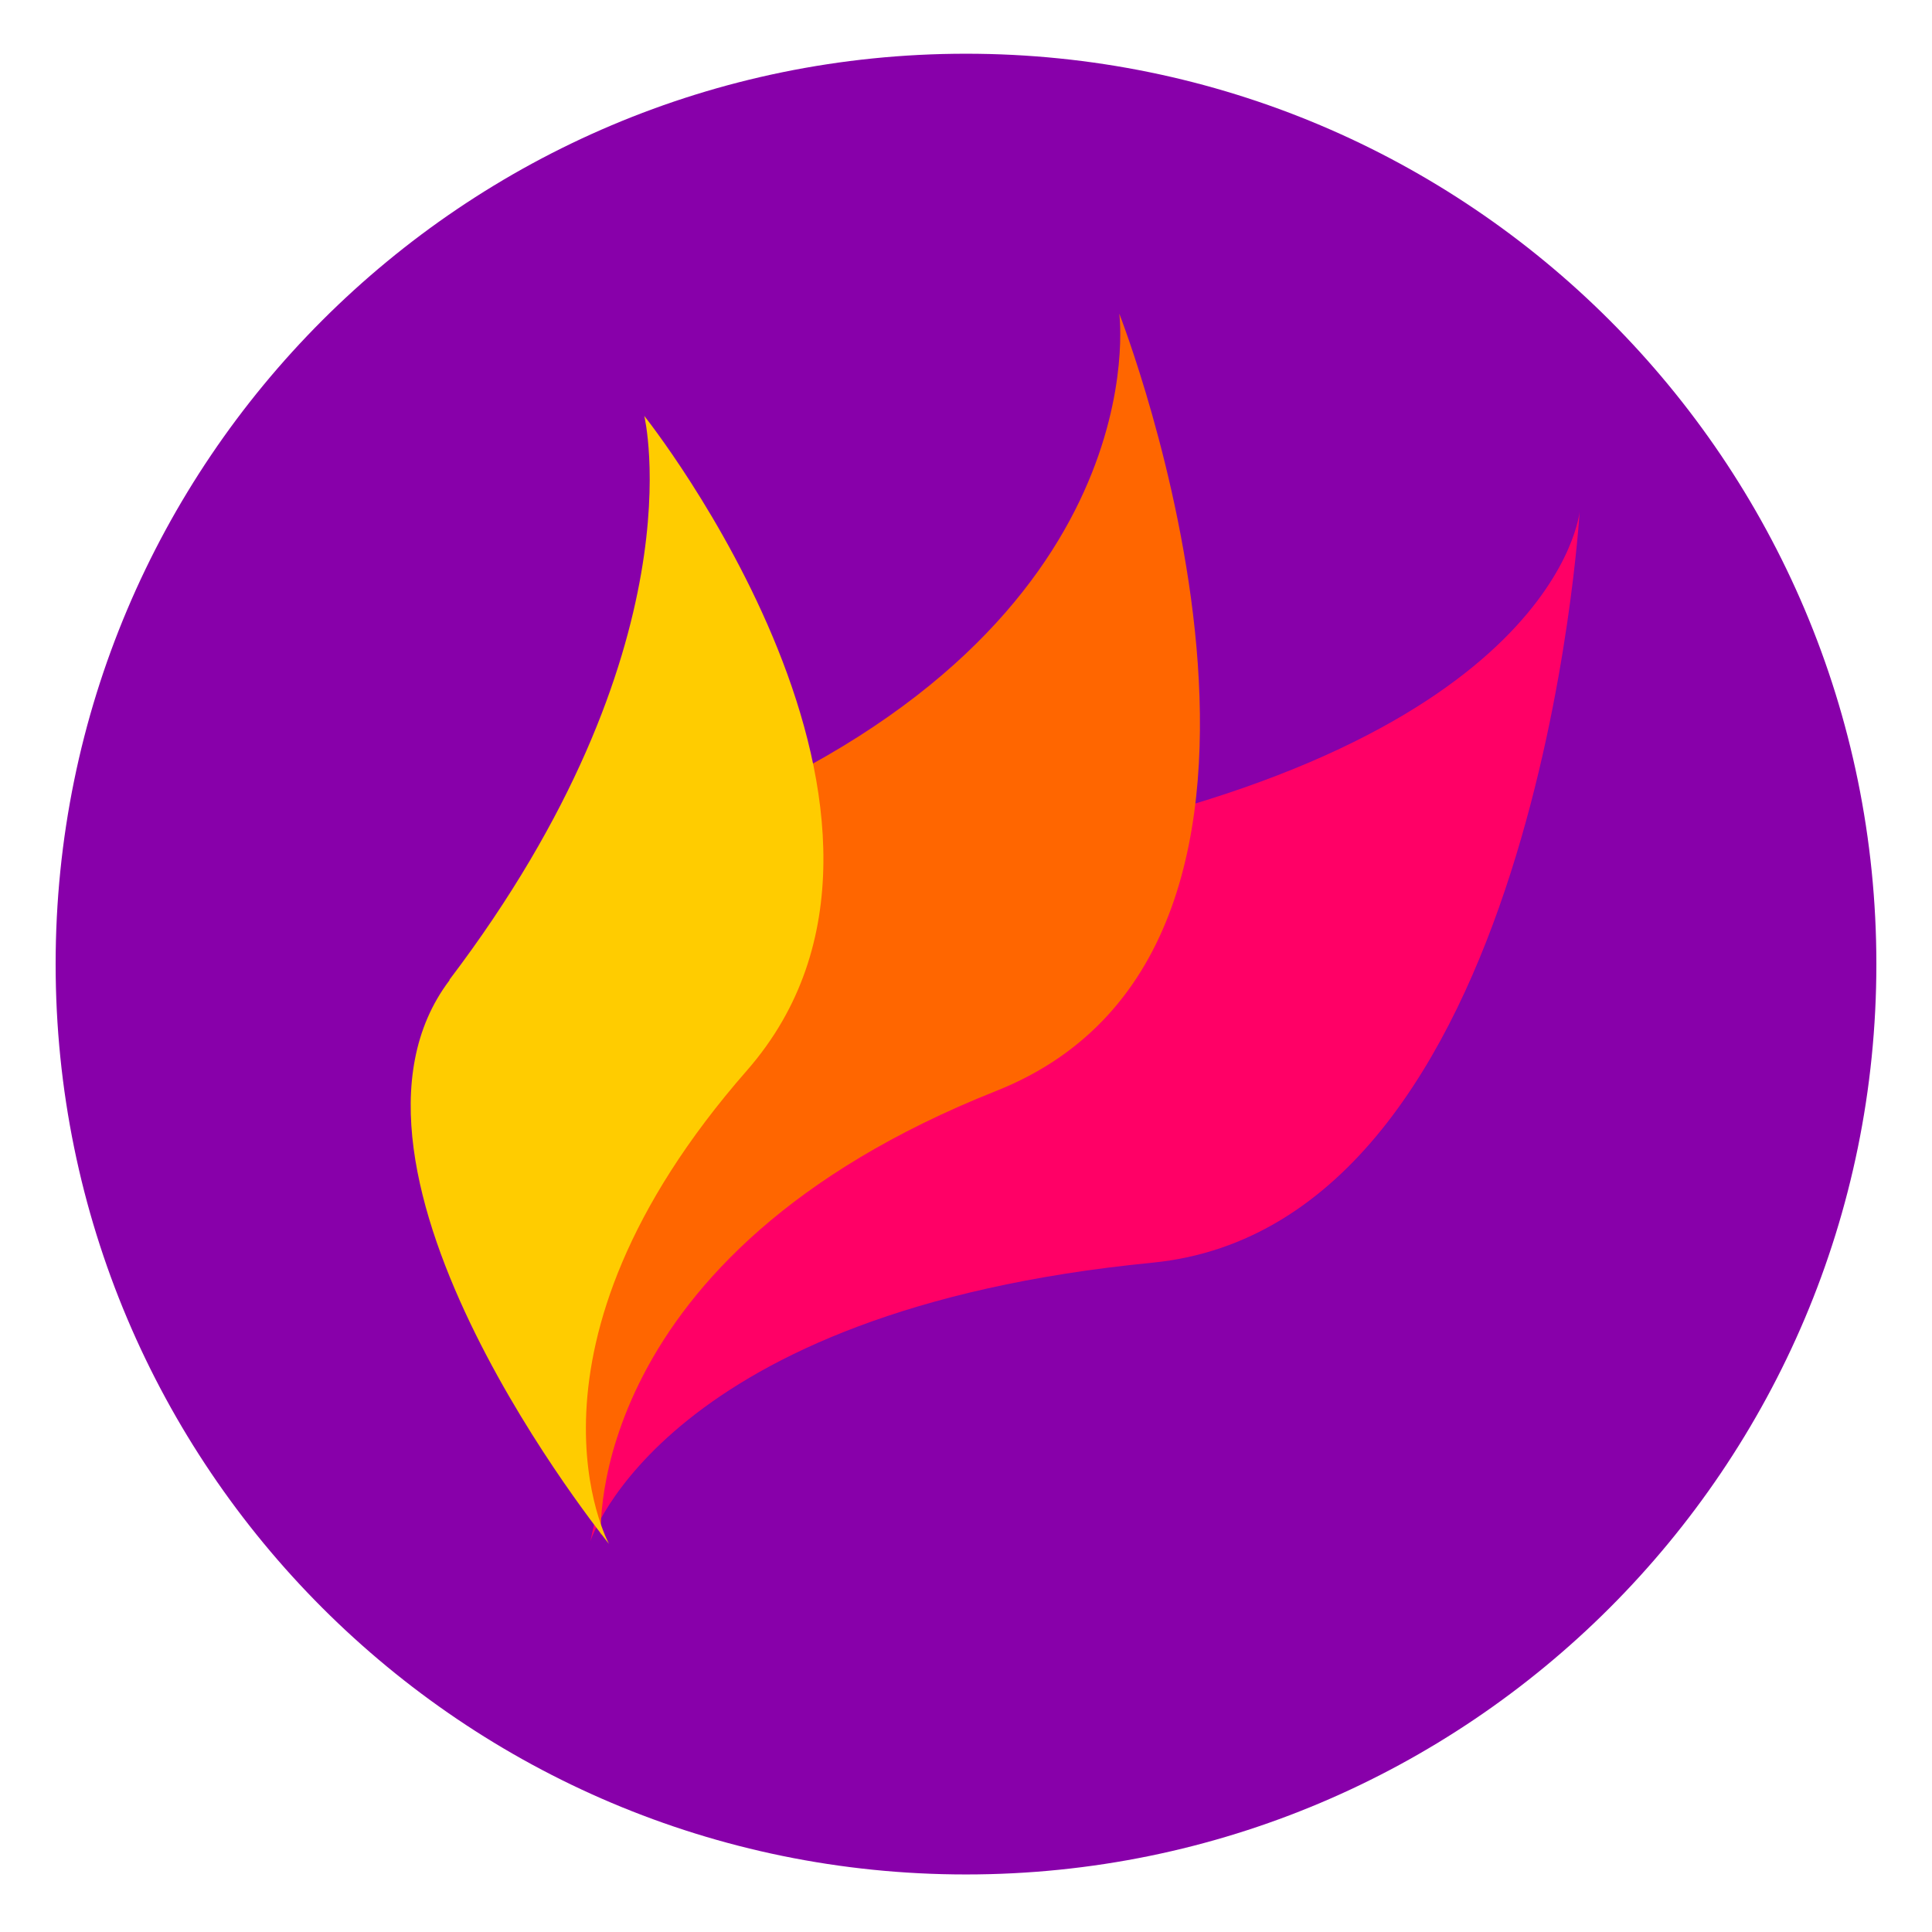
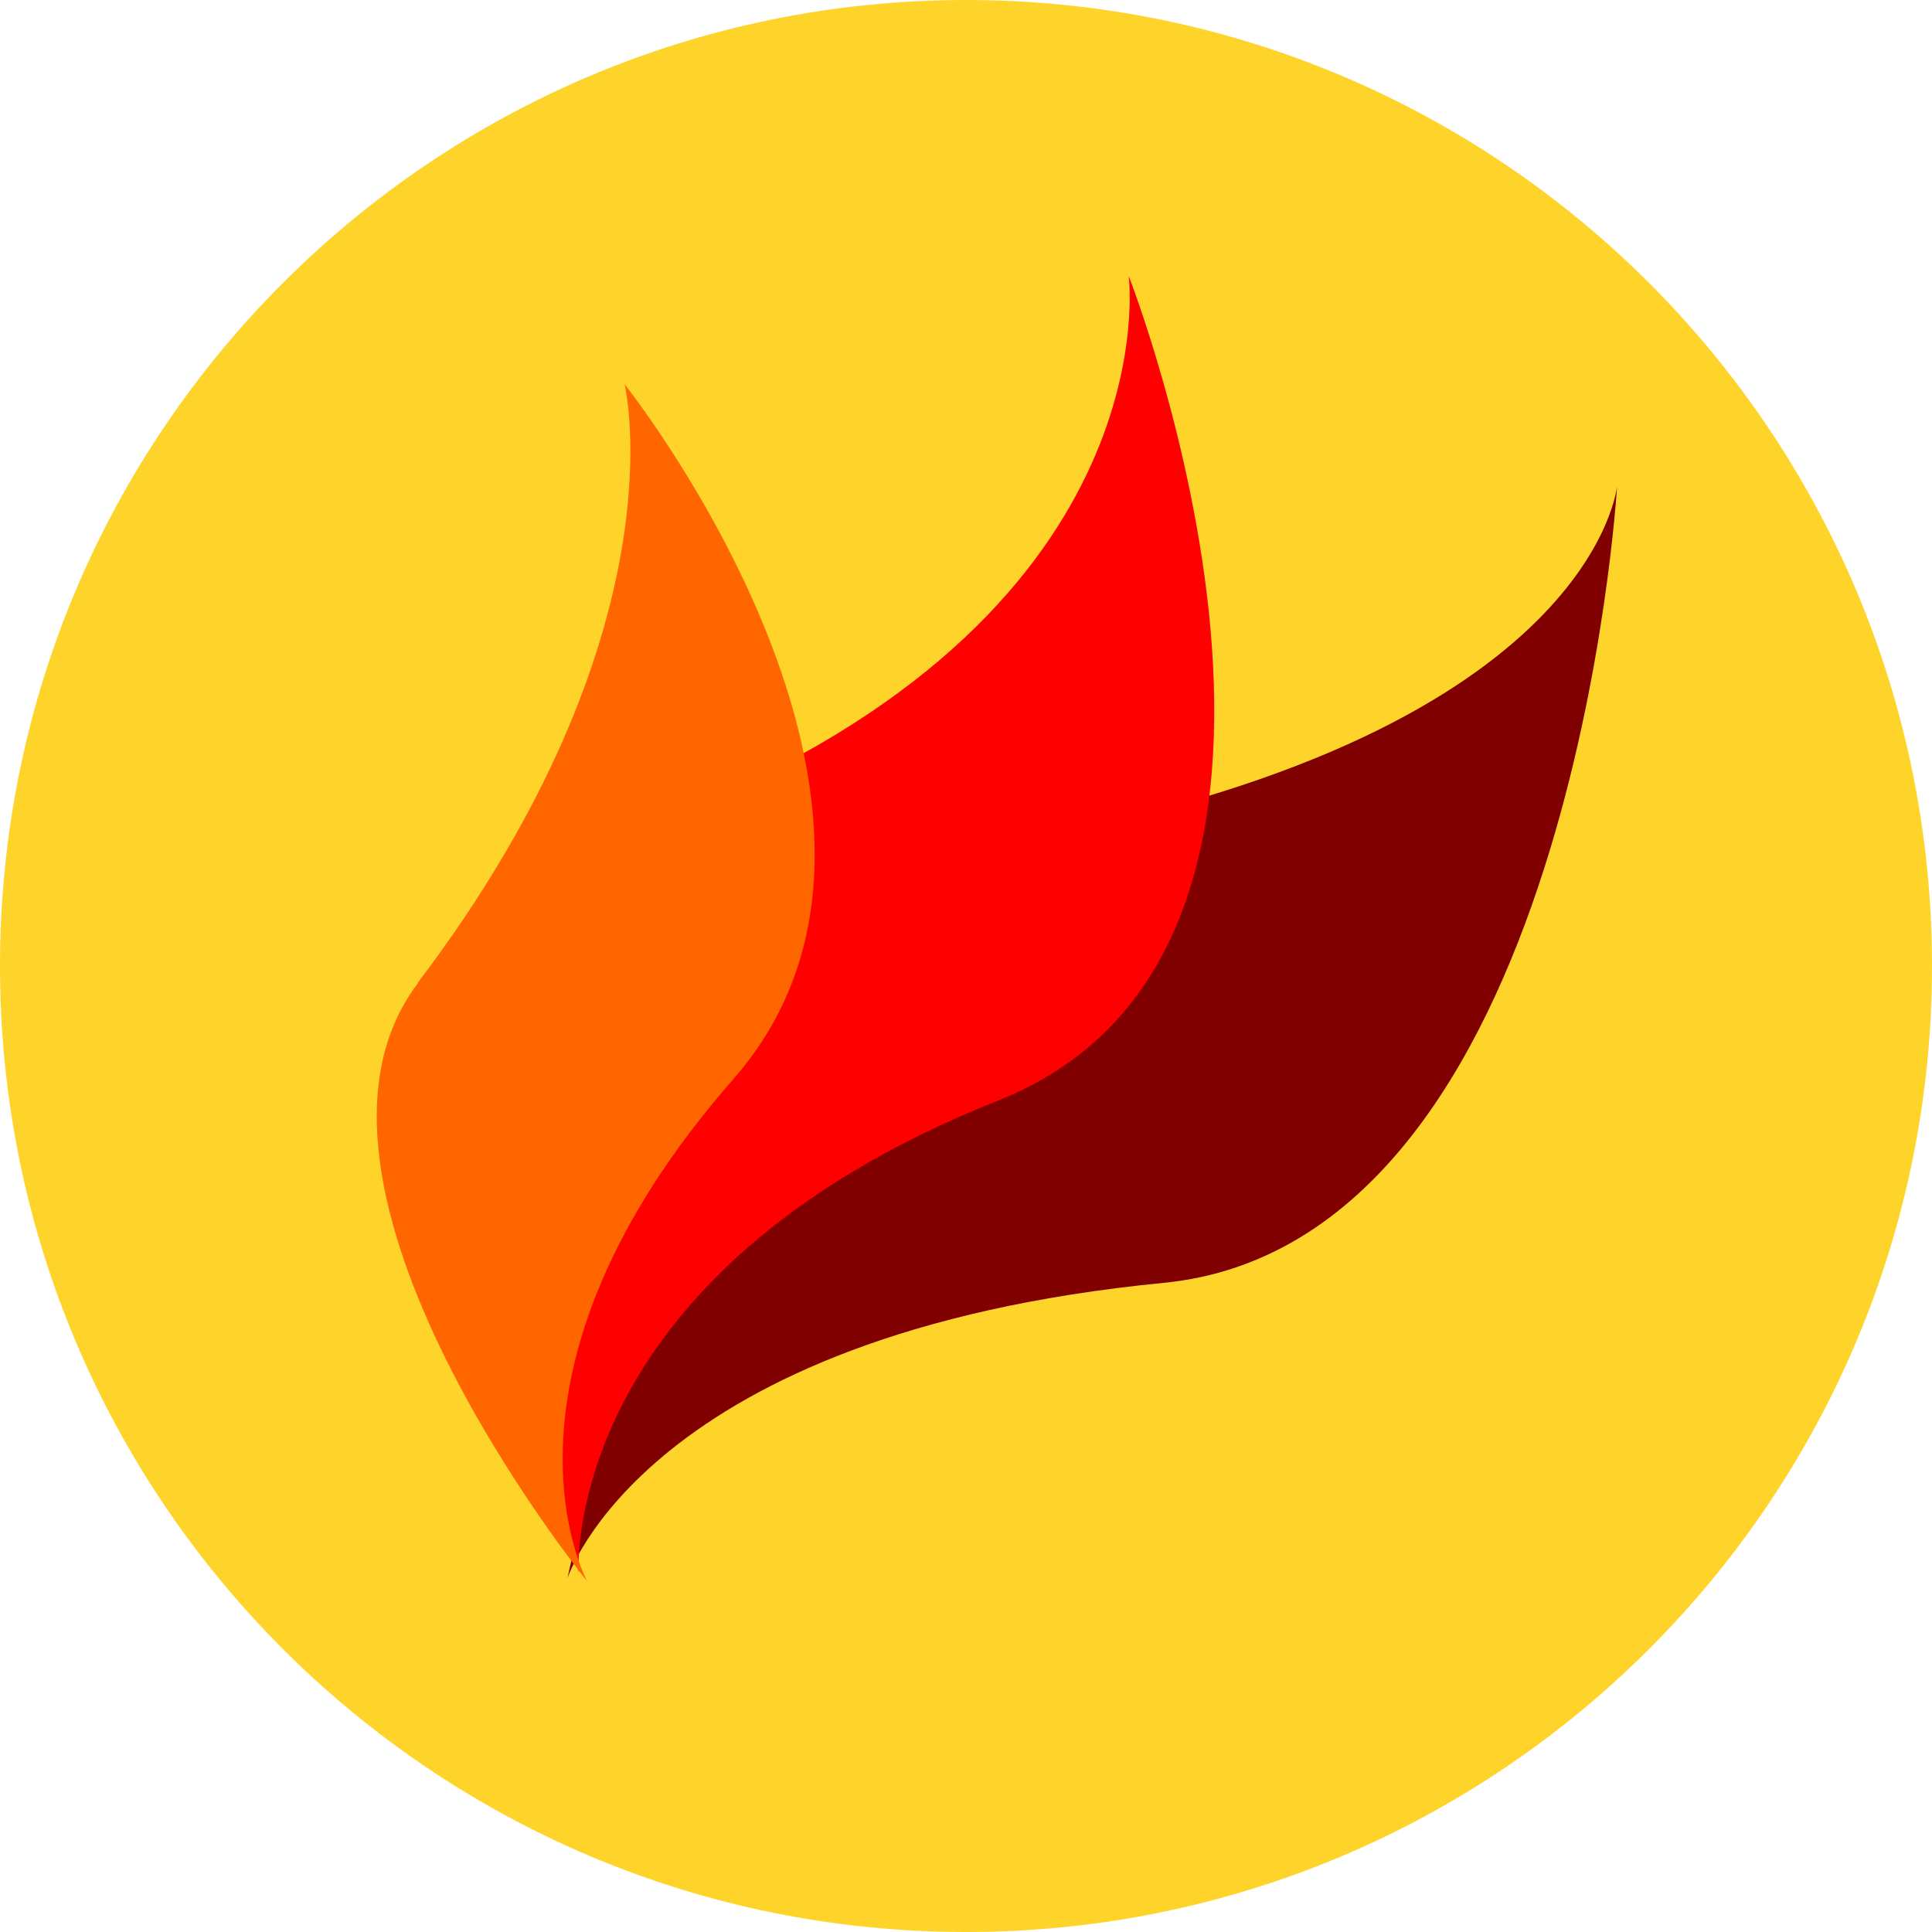
- <svg xmlns="http://www.w3.org/2000/svg" version="1.1" viewBox="0 0 64 64" width="64" height="64" id="svg4">
-   <defs id="defs4" />
-   <g id="g5" transform="matrix(0.9424079,0,0,0.9424079,1.842947,1.779597)">
-     <path fill="#8800aa" d="M 32,0 A 32,32 0 0 1 32,64 32,32 0 0 1 32,0 Z" id="path1" style="display:inline" />
-     <path fill="#ff0066" d="m 34.302,27.764 c 18.554,-3.581 19.267,-11.673 19.267,-11.673 0,0 -1.461,25.078 -15.021,26.405 -17.183,1.681 -19.75,9.787 -19.75,9.787 0,0 4.595,-22.413 15.504,-24.519 z" id="path2" style="display:inline" />
-     <path fill="#ff6600" d="M 23.106,26.657 C 38.828,20 37.388,9.137 37.388,9.137 c 0,0 8.68,22.158 -4.332,27.324 -14.536,5.771 -13.889,15.628 -13.889,15.628 0,0 -5.293,-21.522 3.94,-25.432 z" id="path3" style="display:inline" />
-     <path fill="#ffcc00" d="M 13.845,32.548 C 22.678,20.9 20.691,12.731 20.691,12.731 c 0,0 11.309,14.19 3.616,23 -8.602,9.818 -4.856,16.649 -4.856,16.649 0,0 -10.672,-13.132 -5.606,-19.812 z" id="path4" style="display:inline" />
-   </g>
+ <svg xmlns="http://www.w3.org/2000/svg" version="1.1" viewBox="0 0 64 64" width="64" height="64" id="svg10">
+   <defs id="defs14" />
+   <path fill="#80a" d="M 32,0 A 32,32 0 0 1 32,64 32,32 0 0 1 32,0 Z" id="path2" style="fill:#ffd42a" />
+   <path fill="#f06" d="m 34.302,27.764 c 18.554,-3.581 19.267,-11.673 19.267,-11.673 0,0 -1.461,25.078 -15.021,26.405 -17.183,1.681 -19.75,9.787 -19.75,9.787 0,0 4.595,-22.413 15.504,-24.519 z" id="path4" style="fill:#800000" />
+   <path fill="#f60" d="M 23.106,26.657 C 38.828,20 37.388,9.137 37.388,9.137 c 0,0 8.68,22.158 -4.332,27.324 -14.536,5.771 -13.889,15.628 -13.889,15.628 0,0 -5.293,-21.522 3.94,-25.432 z" id="path6" style="fill:#ff0000" />
+   <path fill="#fc0" d="M 13.845,32.548 C 22.678,20.9 20.691,12.731 20.691,12.731 c 0,0 11.309,14.19 3.616,23 -8.602,9.818 -4.856,16.649 -4.856,16.649 0,0 -10.672,-13.132 -5.606,-19.812 z" id="path8" style="fill:#ff6600" />
</svg>
